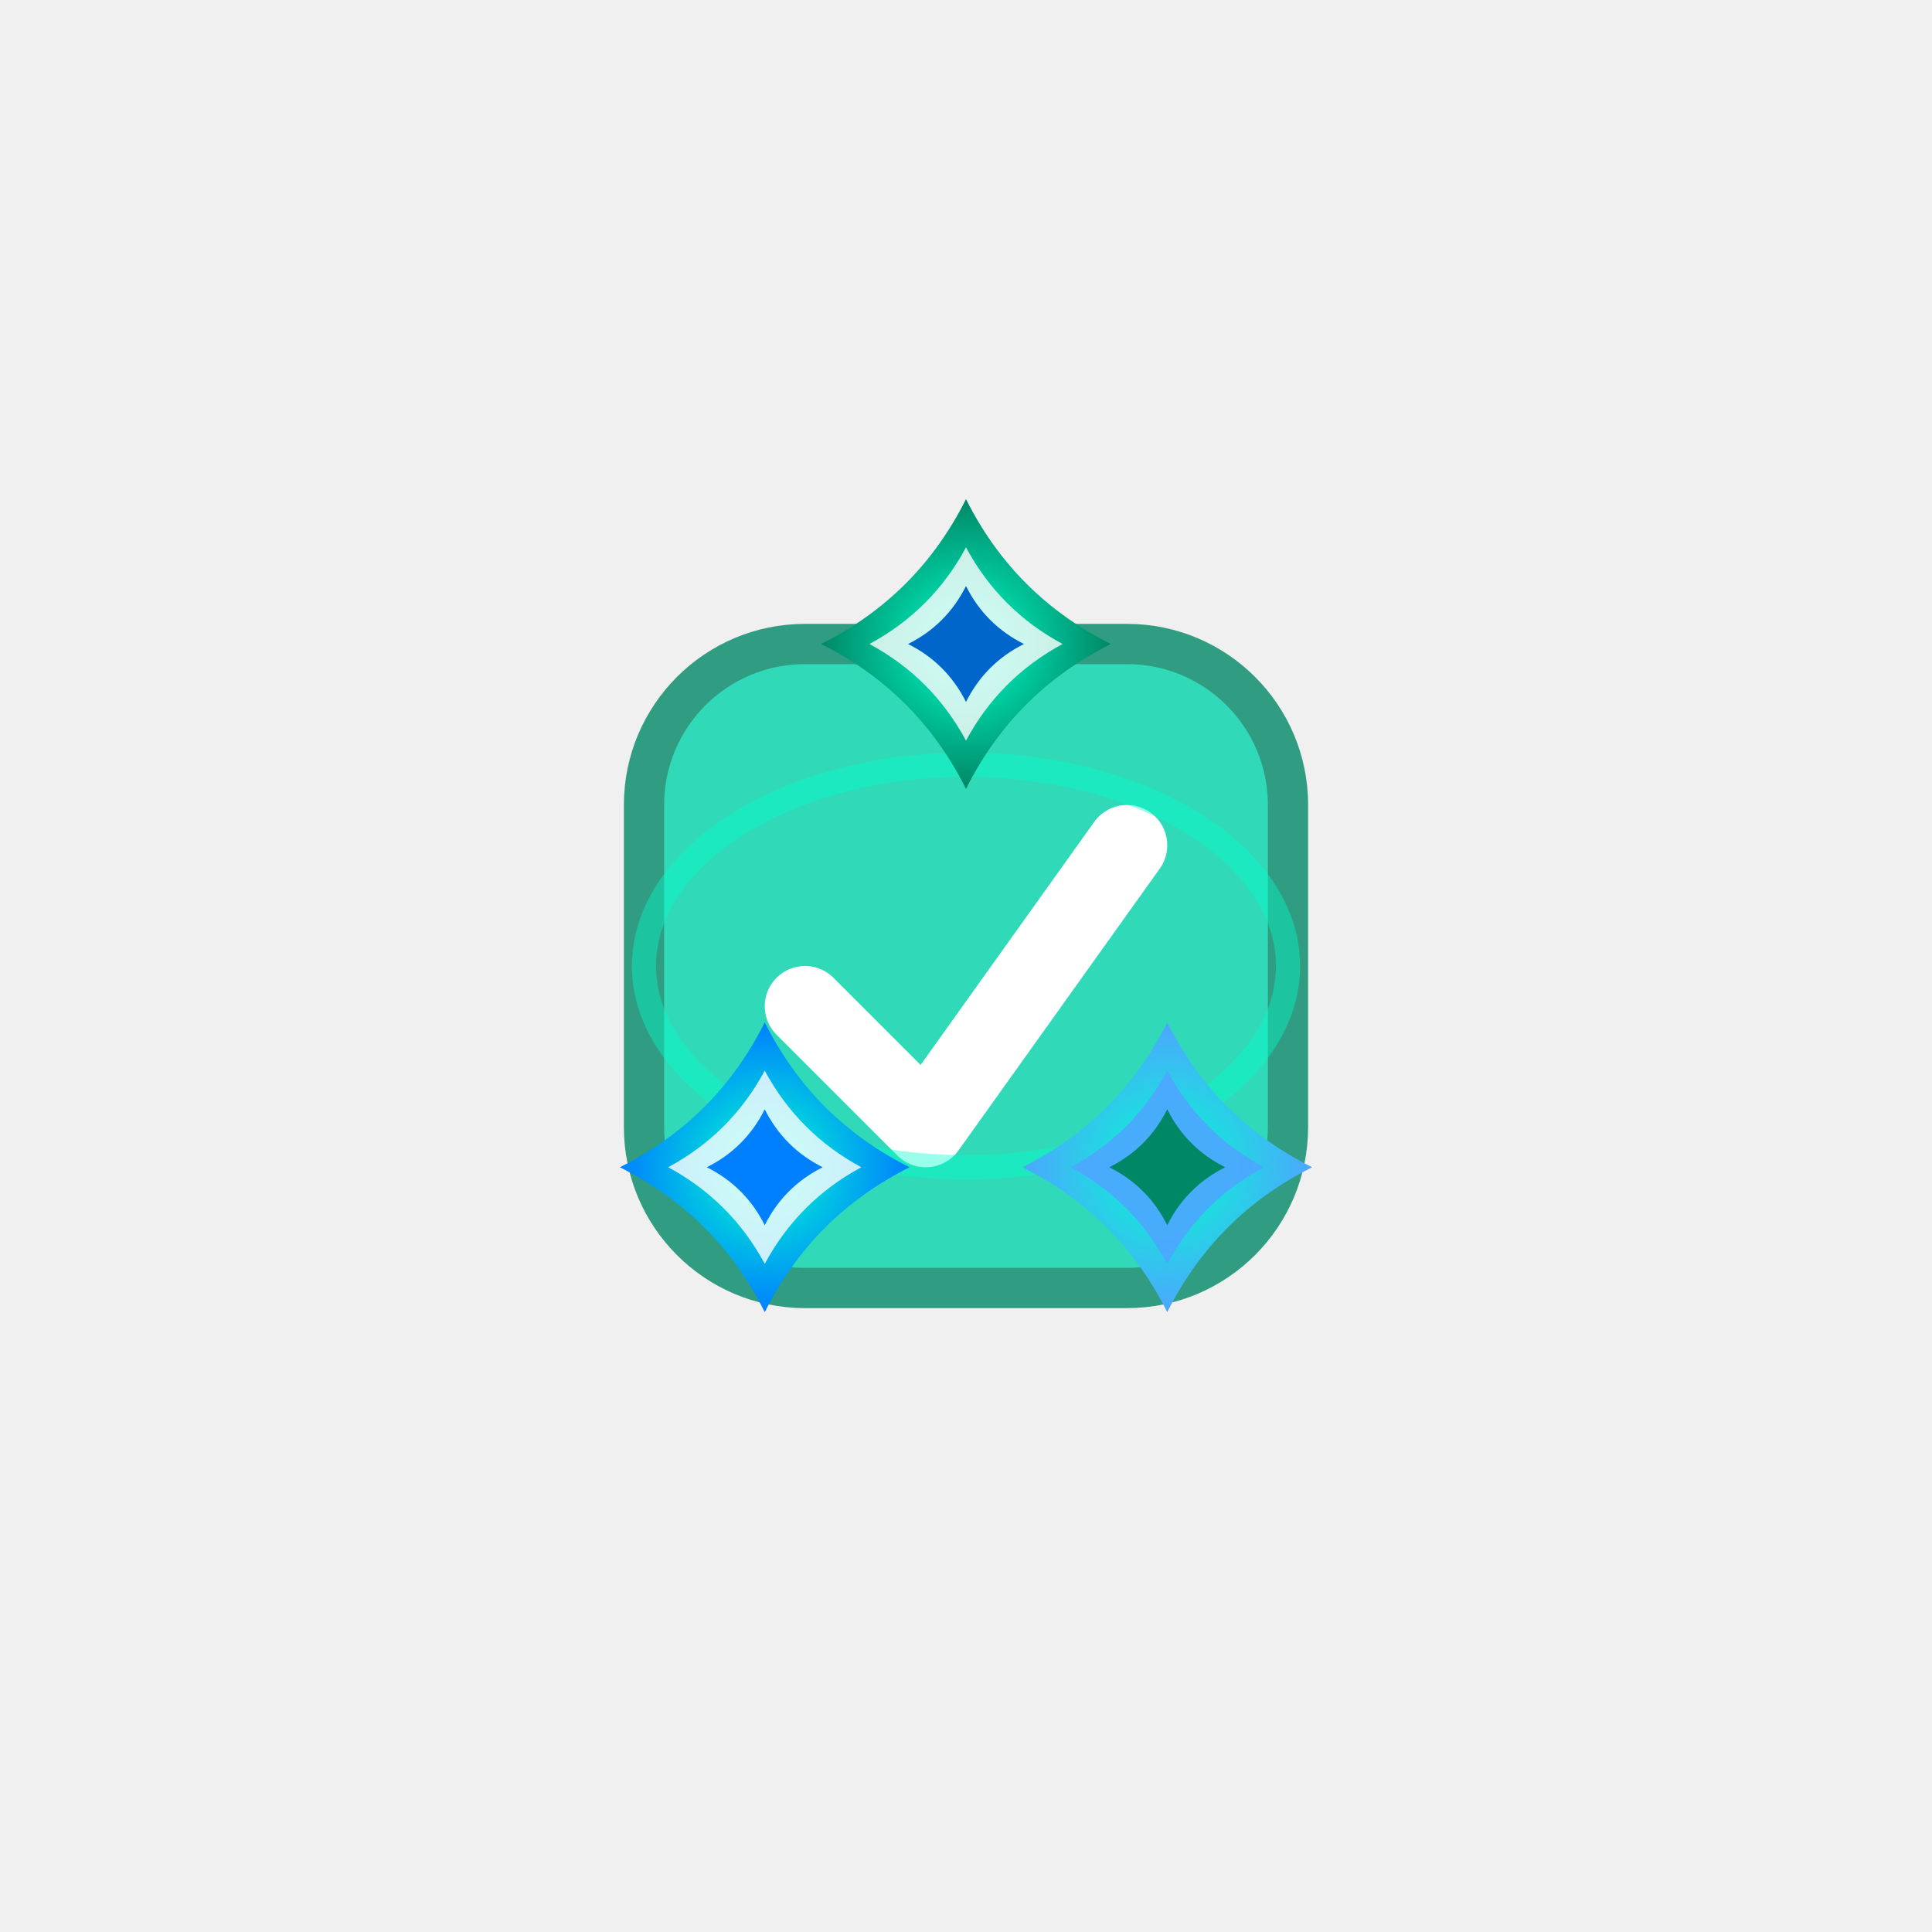
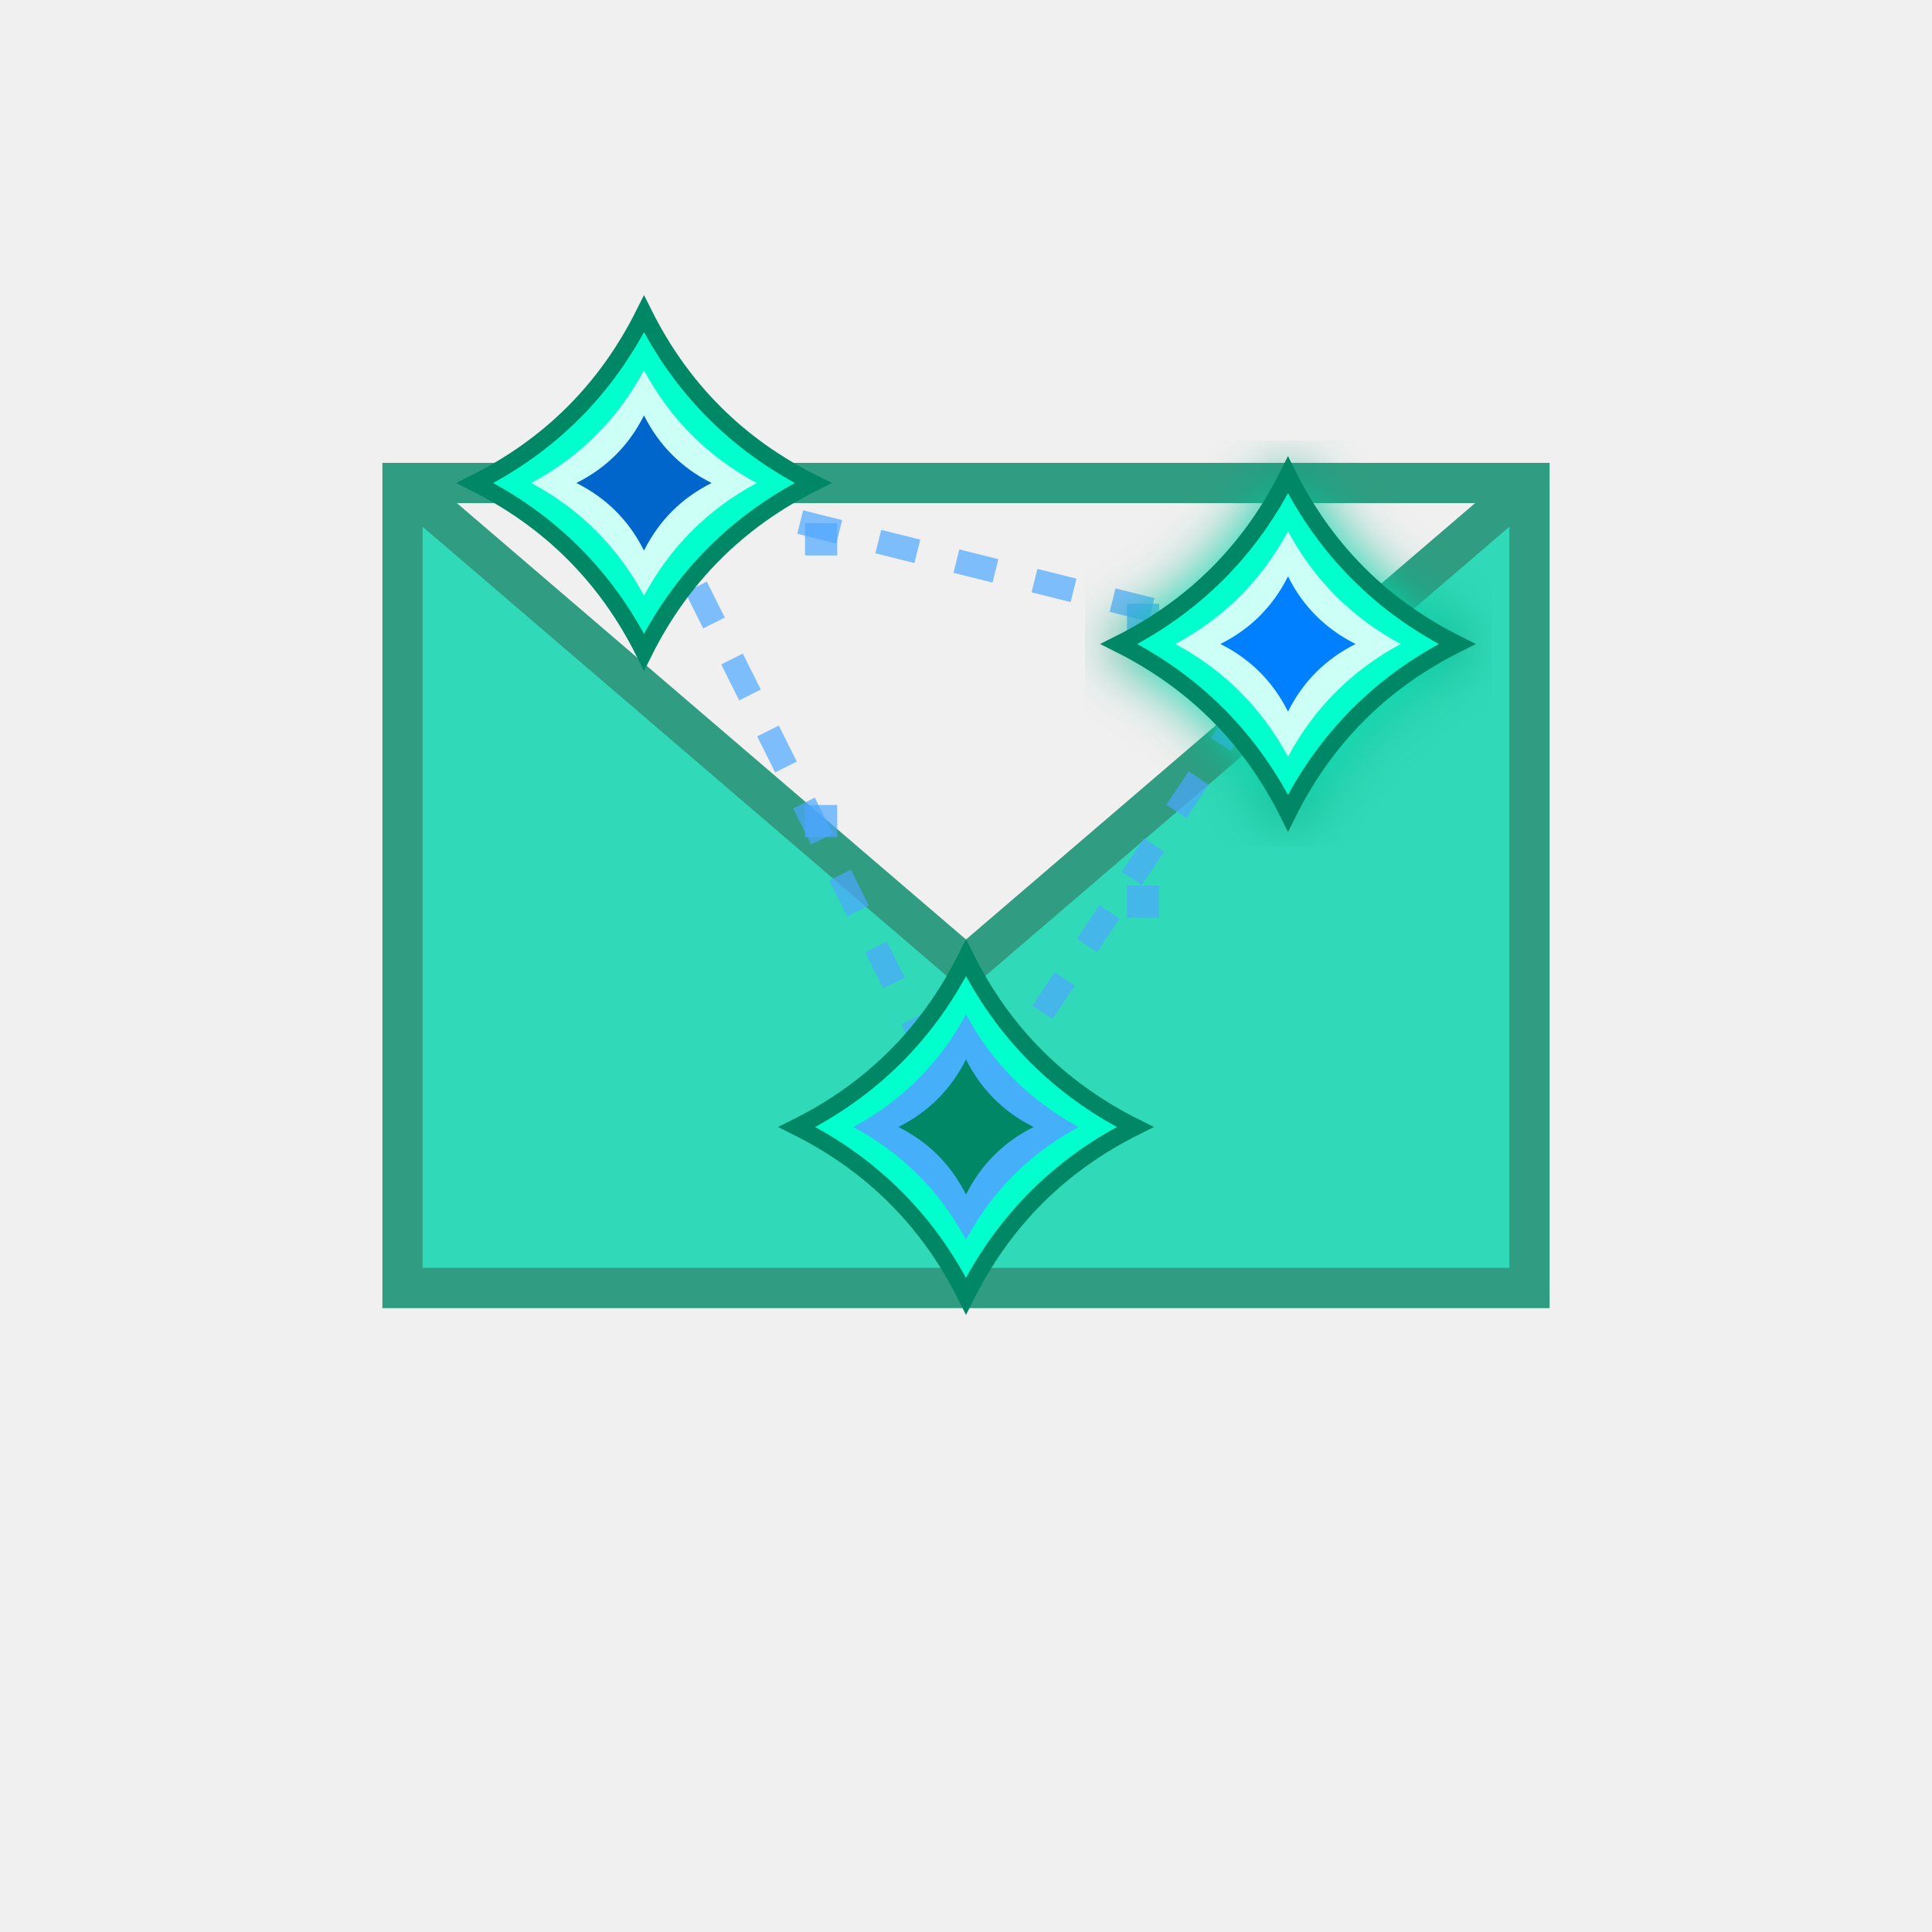
<svg xmlns="http://www.w3.org/2000/svg" width="128" height="128" viewBox="0 0 24 24" fill="none">
-   <rect x="8" y="8" width="8" height="8" rx="2" fill="#00d4aa" stroke="#008866" stroke-width="0.5" opacity="0.8" />
-   <path d="M10 12.5 L11.5 14 L14 10.5" stroke="#ffffff" stroke-width="1" stroke-linecap="round" stroke-linejoin="round" />
-   <path d="M12 12 m-4,0 a4,2.5 0 1,0 8,0 a4,2.5 0 1,0 -8,0" fill="none" stroke="#00ffcc" stroke-width="0.3" opacity="0.4" />
-   <g transform="translate(12,8) scale(0.6)">
-     <path d="M0 -3 Q1 -1 3 0 Q1 1 0 3 Q-1 1 -3 0 Q-1 -1 0 -3 Z" fill="url(#grad1)" />
+   <path d="M5 6 H19 V16 H5 Z M5 6 L12 12 L19 6" fill="#00d4aa" stroke="#008866" stroke-width="0.5" opacity="0.8" />
+   <path d="M8 6 L16 8" fill="none" stroke="#4da6ff" stroke-width="0.3" stroke-dasharray="0.5 0.5" opacity="0.7" />
+   <path d="M16 8 L12 14" fill="none" stroke="#4da6ff" stroke-width="0.3" stroke-dasharray="0.5 0.5" opacity="0.7" />
+   <path d="M12 14 L8 6" fill="none" stroke="#4da6ff" stroke-width="0.3" stroke-dasharray="0.5 0.5" opacity="0.7" />
+   <rect x="10" y="6.5" width="0.4" height="0.4" fill="#4da6ff" opacity="0.7" />
+   <rect x="14" y="7.5" width="0.4" height="0.4" fill="#4da6ff" opacity="0.7" />
+   <rect x="14" y="11" width="0.4" height="0.4" fill="#4da6ff" opacity="0.7" />
+   <rect x="10" y="10" width="0.4" height="0.4" fill="#4da6ff" opacity="0.7" />
+   <g transform="translate(8,6) scale(0.7)">
+     <path d="M0 -3 Q1 -1 3 0 Q1 1 0 3 Q-1 1 -3 0 Q-1 -1 0 -3 Z" fill="#00ffcc" stroke="#008866" stroke-width="0.3" />
    <path d="M0 -2 Q0.7 -0.7 2 0 Q0.7 0.7 0 2 Q-0.7 0.7 -2 0 Q-0.7 -0.7 0 -2 Z" fill="#ffffff" opacity="0.8" />
    <path d="M0 -1.2 Q0.4 -0.4 1.2 0 Q0.4 0.4 0 1.2 Q-0.4 0.4 -1.2 0 Q-0.4 -0.4 0 -1.2 Z" fill="#0066cc" />
-     <animateTransform attributeName="transform" type="scale" values="0.6;0.65;0.6" dur="2s" repeatCount="indefinite" additive="sum" />
  </g>
-   <g transform="translate(9.5,14.5) scale(0.6)">
-     <path d="M0 -3 Q1 -1 3 0 Q1 1 0 3 Q-1 1 -3 0 Q-1 -1 0 -3 Z" fill="url(#grad2)" />
+   <g transform="translate(16,8) scale(0.7)">
+     <filter id="glow">
+       <feGaussianBlur stdDeviation="0.5" result="blur" />
+       <feMerge>
+         <feMergeNode in="blur" />
+         <feMergeNode in="SourceGraphic" />
+       </feMerge>
+     </filter>
+     <path d="M0 -3 Q1 -1 3 0 Q1 1 0 3 Q-1 1 -3 0 Q-1 -1 0 -3 Z" fill="#00ffcc" stroke="#008866" stroke-width="0.3" filter="url(#glow)" />
    <path d="M0 -2 Q0.7 -0.7 2 0 Q0.7 0.7 0 2 Q-0.7 0.7 -2 0 Q-0.7 -0.7 0 -2 Z" fill="#ffffff" opacity="0.8" />
    <path d="M0 -1.2 Q0.4 -0.4 1.2 0 Q0.4 0.4 0 1.2 Q-0.4 0.4 -1.2 0 Q-0.4 -0.4 0 -1.2 Z" fill="#0080ff" />
-     <animateTransform attributeName="transform" type="scale" values="0.6;0.65;0.6" dur="2s" begin="0.2s" repeatCount="indefinite" additive="sum" />
  </g>
-   <g transform="translate(14.5,14.5) scale(0.6)">
-     <path d="M0 -3 Q1 -1 3 0 Q1 1 0 3 Q-1 1 -3 0 Q-1 -1 0 -3 Z" fill="url(#grad3)" />
+   <g transform="translate(12,14) scale(0.7)">
+     <path d="M0 -3 Q1 -1 3 0 Q1 1 0 3 Q-1 1 -3 0 Q-1 -1 0 -3 Z" fill="#00ffcc" stroke="#008866" stroke-width="0.3" />
    <path d="M0 -2 Q0.7 -0.7 2 0 Q0.7 0.7 0 2 Q-0.7 0.7 -2 0 Q-0.7 -0.7 0 -2 Z" fill="#4da6ff" opacity="0.9" />
    <path d="M0 -1.2 Q0.4 -0.4 1.2 0 Q0.4 0.4 0 1.2 Q-0.4 0.4 -1.2 0 Q-0.4 -0.4 0 -1.2 Z" fill="#008866" />
-     <animateTransform attributeName="transform" type="scale" values="0.6;0.65;0.6" dur="2s" begin="0.4s" repeatCount="indefinite" additive="sum" />
  </g>
-   <defs>
-     <radialGradient id="grad1" cx="50%" cy="50%" r="50%">
-       <stop offset="0%" style="stop-color:#00ffcc;stop-opacity:1" />
-       <stop offset="100%" style="stop-color:#008866;stop-opacity:1" />
-     </radialGradient>
-     <radialGradient id="grad2" cx="50%" cy="50%" r="50%">
-       <stop offset="0%" style="stop-color:#00ffcc;stop-opacity:1" />
-       <stop offset="100%" style="stop-color:#0080ff;stop-opacity:1" />
-     </radialGradient>
-     <radialGradient id="grad3" cx="50%" cy="50%" r="50%">
-       <stop offset="0%" style="stop-color:#00ffcc;stop-opacity:1" />
-       <stop offset="100%" style="stop-color:#4da6ff;stop-opacity:1" />
-     </radialGradient>
-   </defs>
</svg>
